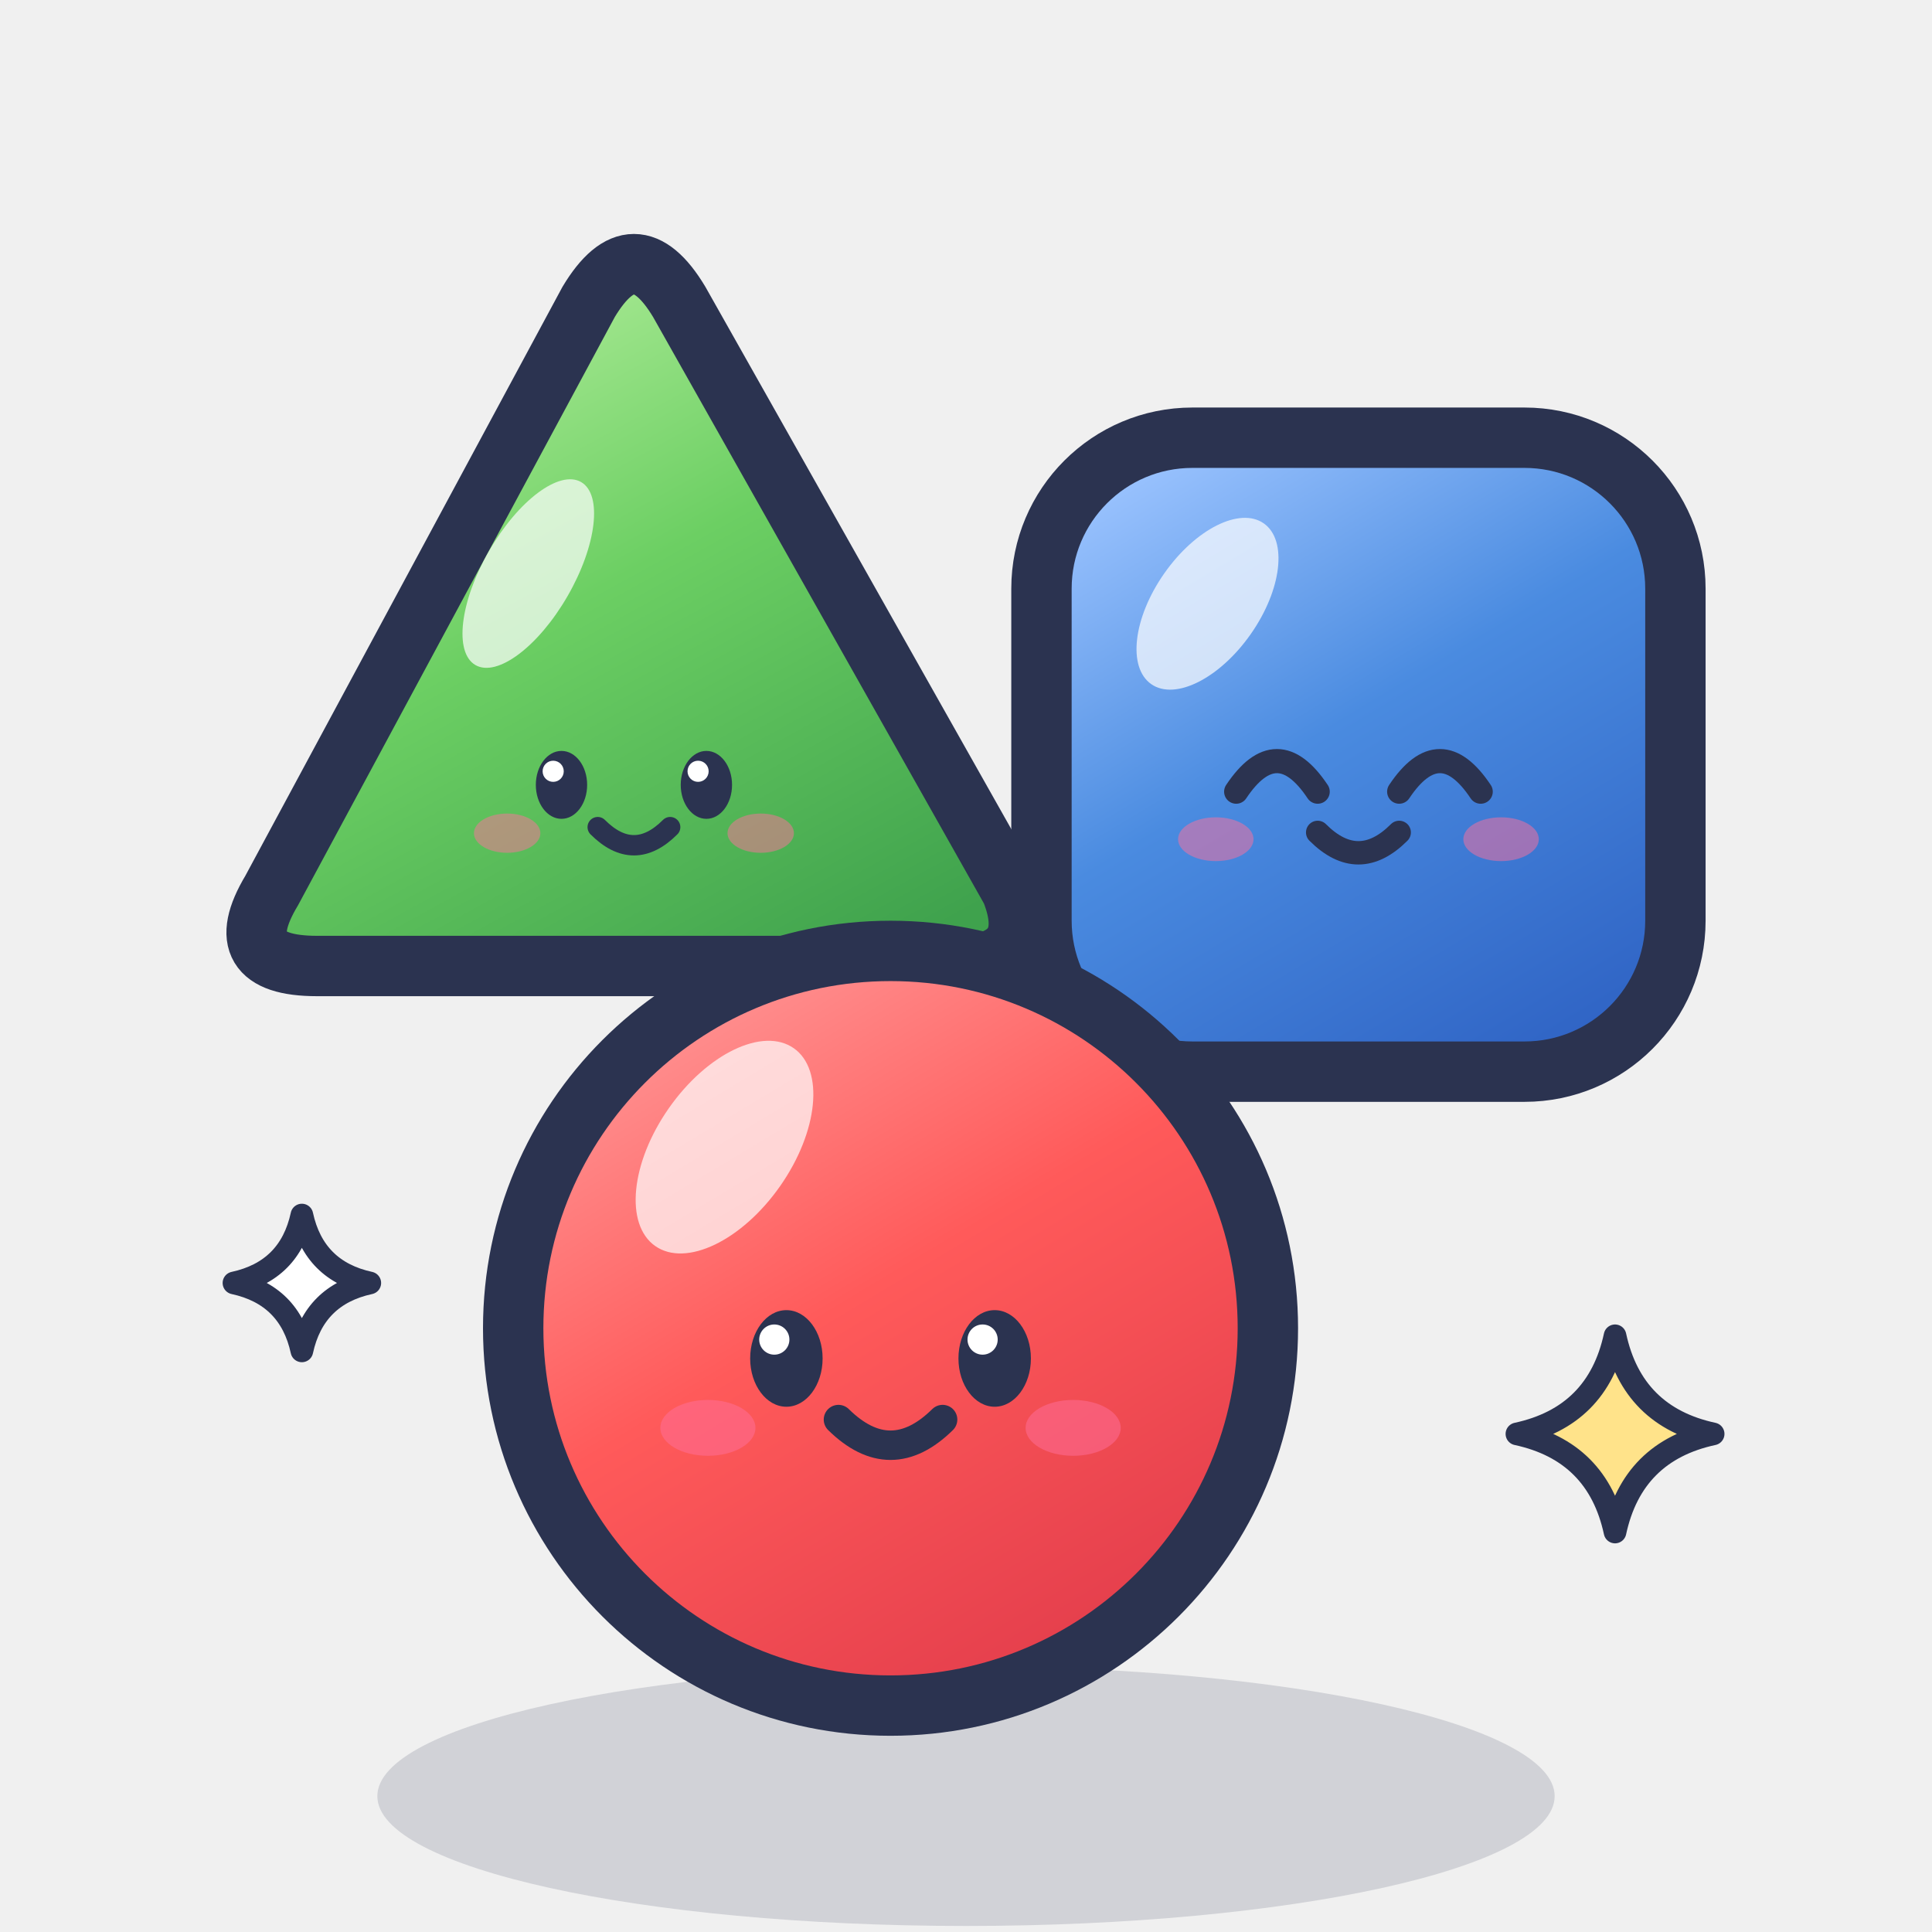
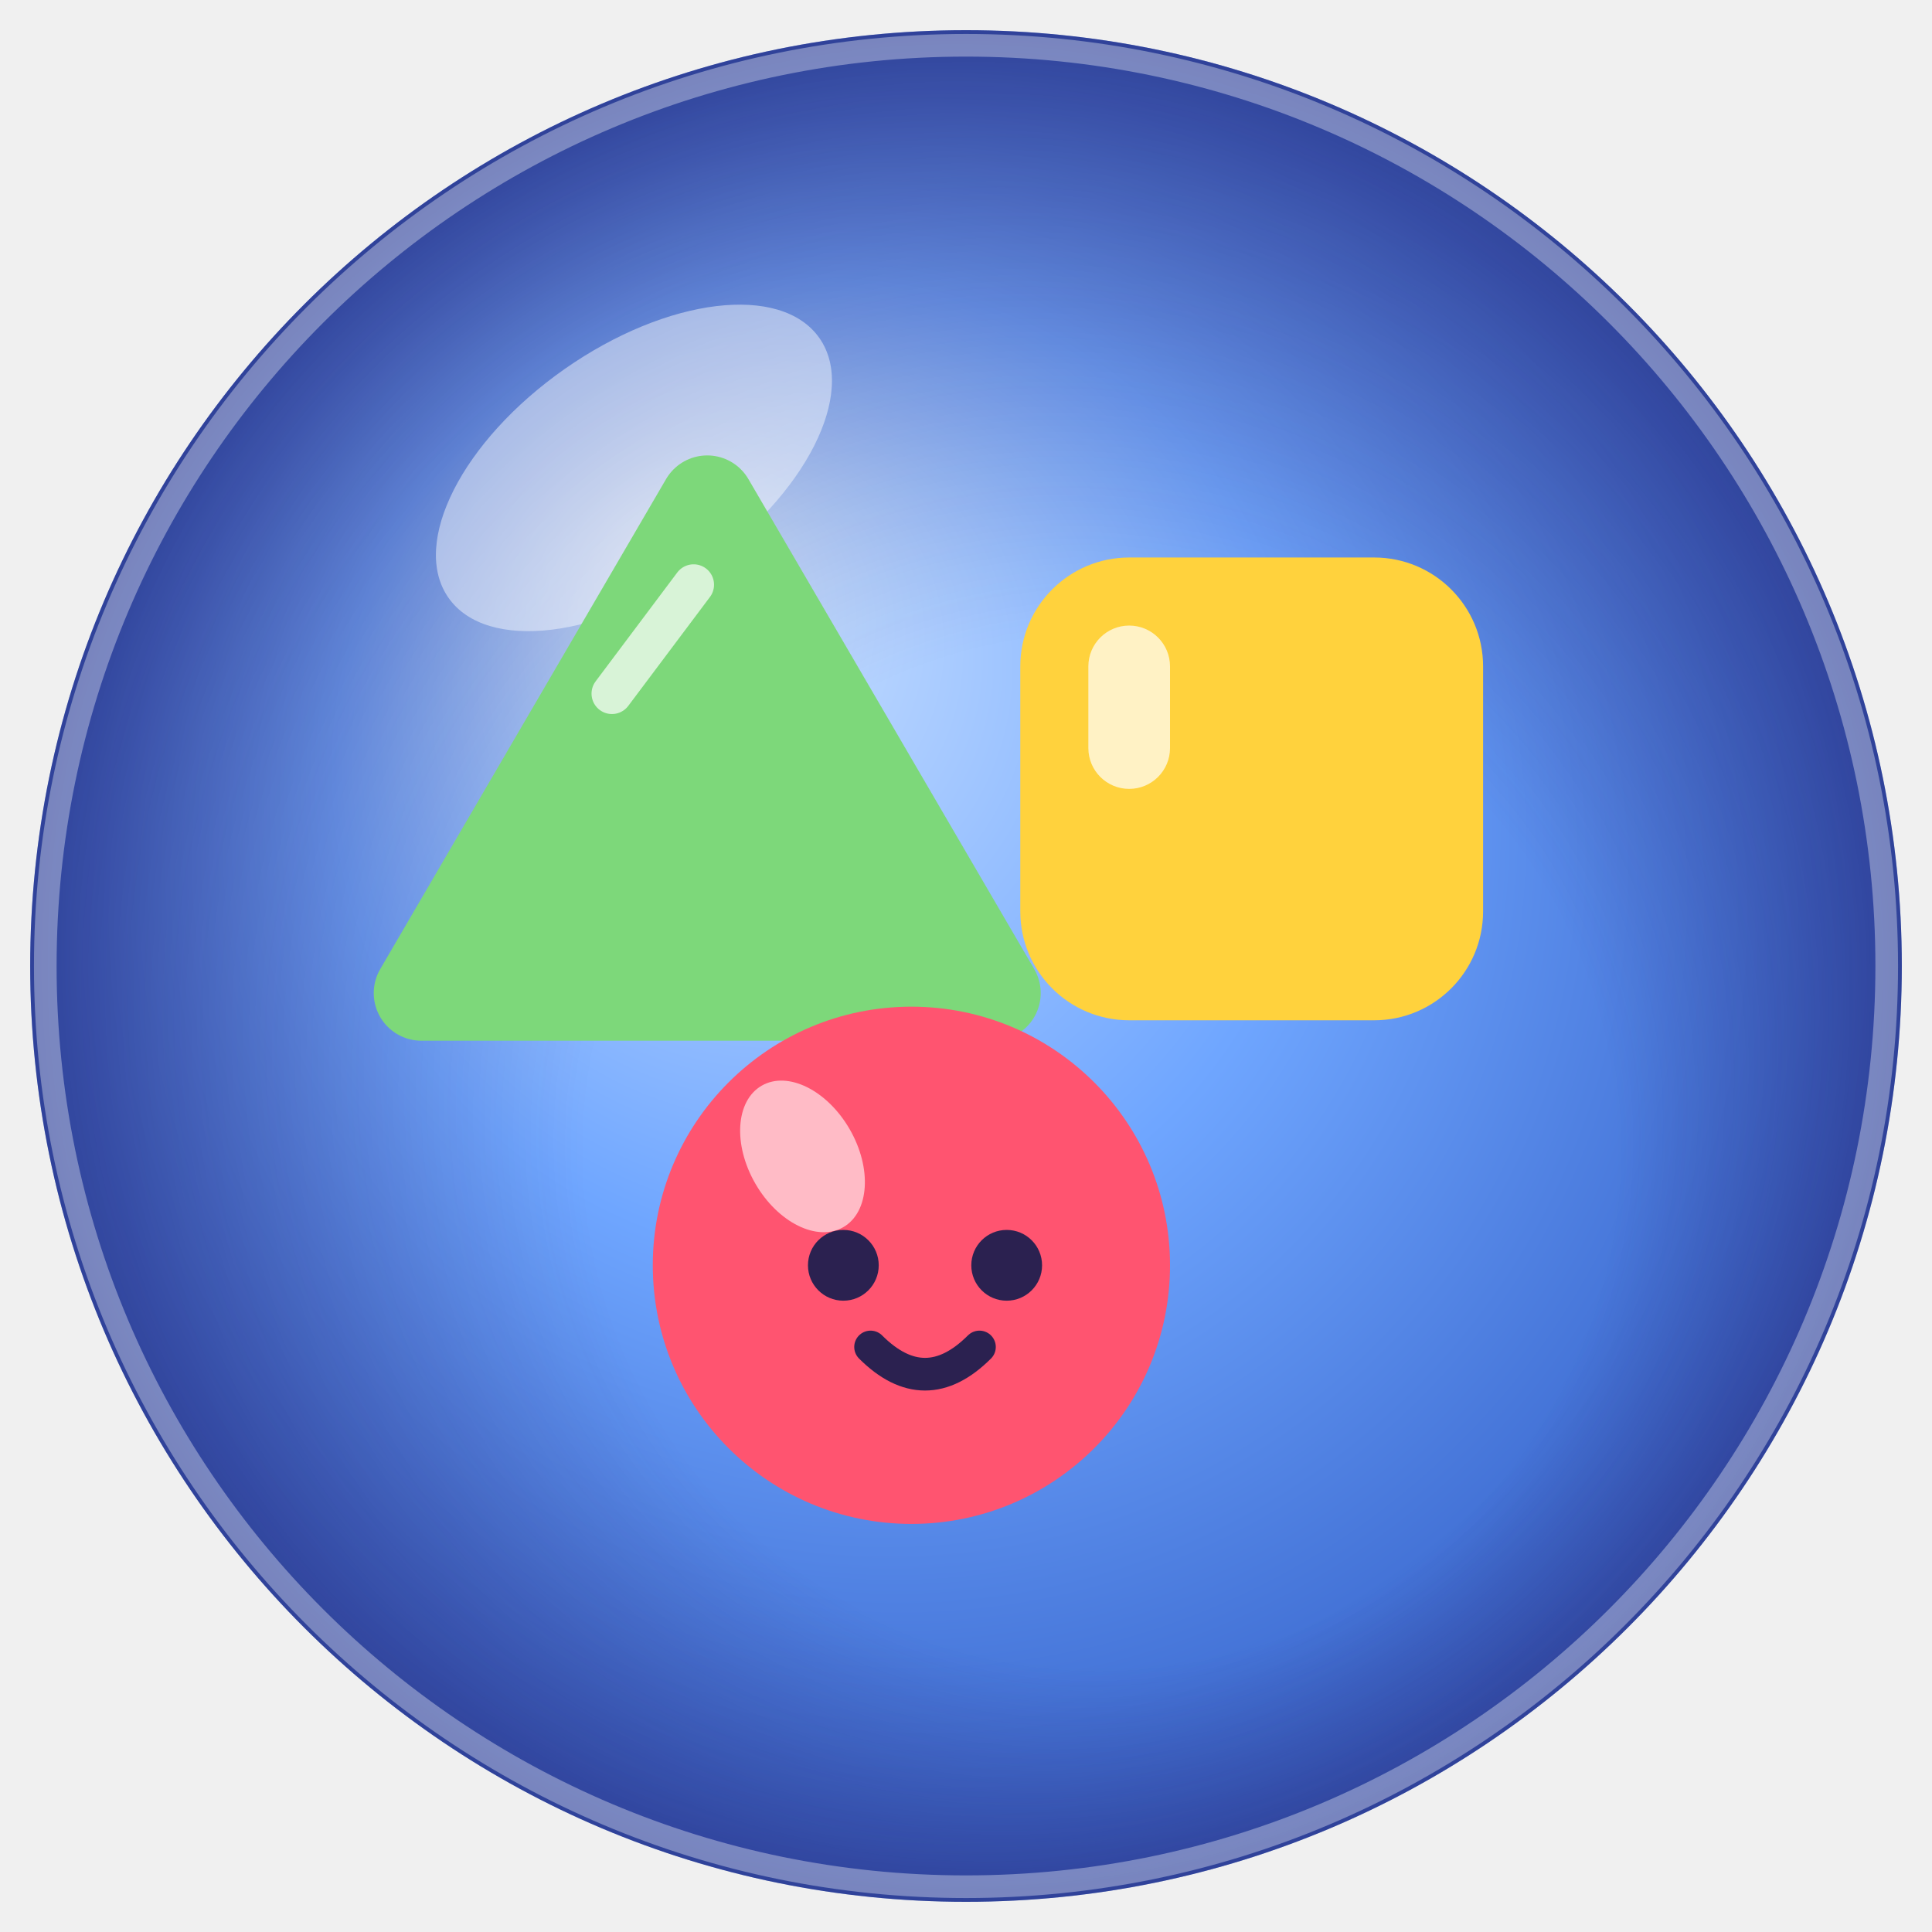
<svg xmlns="http://www.w3.org/2000/svg" width="256" height="256" viewBox="0 0 256 256">
  <defs>
-     <linearGradient id="g_verde" x1="0.2" y1="0" x2="0.8" y2="1">
-       <stop offset="0" stop-color="#B8F0A0" />
-       <stop offset="0.45" stop-color="#6CCF63" />
-       <stop offset="1" stop-color="#3FA24D" />
-     </linearGradient>
-     <linearGradient id="g_azul" x1="0.2" y1="0" x2="0.8" y2="1">
-       <stop offset="0" stop-color="#9CC4FF" />
-       <stop offset="0.45" stop-color="#4A8BE0" />
-       <stop offset="1" stop-color="#2F63C4" />
-     </linearGradient>
-     <linearGradient id="g_rojo" x1="0.2" y1="0" x2="0.8" y2="1">
-       <stop offset="0" stop-color="#FF9A9A" />
-       <stop offset="0.45" stop-color="#FF5A5A" />
-       <stop offset="1" stop-color="#E03A4A" />
-     </linearGradient>
+     <radialGradient id="g_esfera" cx="50%" cy="50%" r="50%" fx="34%" fy="28%">
+       <stop offset="0" stop-color="#d6e8ff" />
+       <stop offset=".52" stop-color="#6fa6ff" />
+       <stop offset="1" stop-color="#3460c8" />
+     </radialGradient>
+     <radialGradient id="g_volumen" cx="50%" cy="50%" r="50%" fx="66%" fy="72%">
+       <stop offset=".55" stop-color="#28104e" stop-opacity="0" />
+       <stop offset="1" stop-color="#28104e" stop-opacity=".38" />
+     </radialGradient>
  </defs>
-   <ellipse cx="128" cy="238" rx="78" ry="17.2" fill="#2B3350" opacity="0.16" />
-   <path d="M78 40 Q84 30 90 40 L134 118 Q138 128 126 128 L42 128 Q30 128 36 118 Z" fill="url(#g_verde)" stroke="#2B3350" stroke-width="8" stroke-linejoin="round" />
-   <ellipse cx="70" cy="76" rx="6" ry="14" fill="#FFFFFF" opacity="0.7" transform="rotate(30 70 76)" />
-   <ellipse cx="74.4" cy="104.0" rx="3.4" ry="4.5" fill="#2B3350" />
-   <circle cx="73.3" cy="102.2" r="1.4" fill="#FFFFFF" />
-   <ellipse cx="67.2" cy="110.4" rx="4.4" ry="2.6" fill="#FF6F9C" opacity="0.5" />
-   <ellipse cx="93.6" cy="104.0" rx="3.4" ry="4.5" fill="#2B3350" />
-   <circle cx="92.5" cy="102.2" r="1.4" fill="#FFFFFF" />
-   <ellipse cx="100.8" cy="110.4" rx="4.4" ry="2.6" fill="#FF6F9C" opacity="0.5" />
-   <path d="M79.2 109.6 Q84.0 114.4 88.8 109.6" fill="none" stroke="#2B3350" stroke-width="2.7" stroke-linecap="round" />
-   <rect x="138" y="58" width="84" height="84" rx="20" fill="url(#g_azul)" stroke="#2B3350" stroke-width="8" />
-   <ellipse cx="160" cy="80" rx="7" ry="13" fill="#FFFFFF" opacity="0.7" transform="rotate(35 160 80)" />
-   <path d="M163.8 104.9 Q169.2 96.8 174.6 104.9" fill="none" stroke="#2B3350" stroke-width="3.2" stroke-linecap="round" />
-   <ellipse cx="161.1" cy="111.2" rx="5.0" ry="2.9" fill="#FF6F9C" opacity="0.5" />
-   <path d="M185.4 104.9 Q190.8 96.8 196.2 104.9" fill="none" stroke="#2B3350" stroke-width="3.2" stroke-linecap="round" />
-   <ellipse cx="198.9" cy="111.2" rx="5.0" ry="2.9" fill="#FF6F9C" opacity="0.5" />
-   <path d="M174.6 110.3 Q180.0 115.7 185.4 110.3" fill="none" stroke="#2B3350" stroke-width="3.1" stroke-linecap="round" />
-   <circle cx="118" cy="176" r="50" fill="url(#g_rojo)" stroke="#2B3350" stroke-width="8" />
-   <ellipse cx="96" cy="152" rx="9" ry="16" fill="#FFFFFF" opacity="0.7" transform="rotate(35 96 152)" />
-   <ellipse cx="104.2" cy="180.0" rx="4.8" ry="6.4" fill="#2B3350" />
-   <circle cx="102.6" cy="177.5" r="2.0" fill="#FFFFFF" />
-   <ellipse cx="93.8" cy="189.2" rx="6.3" ry="3.7" fill="#FF6F9C" opacity="0.5" />
-   <ellipse cx="131.8" cy="180.0" rx="4.8" ry="6.4" fill="#2B3350" />
-   <circle cx="130.2" cy="177.5" r="2.0" fill="#FFFFFF" />
-   <ellipse cx="142.2" cy="189.2" rx="6.3" ry="3.7" fill="#FF6F9C" opacity="0.5" />
-   <path d="M111.1 188.1 Q118.0 194.9 124.9 188.1" fill="none" stroke="#2B3350" stroke-width="3.9" stroke-linecap="round" />
-   <path d="M214 177 Q216.3 187.7 227 190 Q216.3 192.3 214 203 Q211.7 192.3 201 190 Q211.7 187.7 214 177 Z" fill="#FFE38A" stroke="#2B3350" stroke-width="3" stroke-linejoin="round" />
-   <path d="M40 161 Q41.6 168.4 49 170 Q41.6 171.6 40 179 Q38.4 171.6 31 170 Q38.4 168.4 40 161 Z" fill="#FFFFFF" stroke="#2B3350" stroke-width="3" stroke-linejoin="round" />
+   <circle cx="128" cy="128" r="124" fill="url(#g_esfera)" />
+   <circle cx="128" cy="128" r="124" fill="url(#g_volumen)" />
+   <ellipse cx="84" cy="62" rx="30" ry="16" fill="#fff" opacity=".45" transform="rotate(-35 84 62)" />
+   <circle cx="128" cy="128" r="122" fill="none" stroke="#fff" stroke-opacity=".35" stroke-width="3" />
+   <g transform="translate(37.8 37.8) scale(1.8036)">
+     <path d="M31 16 L52 52 L10 52 Z" fill="#7dd87a" stroke="#7dd87a" stroke-width="7" stroke-linejoin="round" />
+     <path d="M24 30 L30 22" stroke="#fff" stroke-width="3" stroke-linecap="round" opacity=".7" />
+     <rect x="54" y="20" width="34" height="34" rx="8" fill="#ffd23d" />
+     <rect x="59" y="25" width="6" height="12" rx="3" fill="#fff" opacity=".7" />
+     <circle cx="46" cy="72" r="19" fill="#ff5470" />
+     <ellipse cx="38" cy="64" rx="4" ry="6" fill="#fff" opacity=".6" transform="rotate(-30 38 64)" />
+     <g transform="translate(47 74)">
+       <circle cx="-6" cy="-2" r="2.6" fill="#2B2150" />
+       <circle cx="6" cy="-2" r="2.6" fill="#2B2150" />
+       <path d="M-4 4 Q0 8 4 4" stroke="#2B2150" stroke-width="2.4" fill="none" stroke-linecap="round" />
+     </g>
+   </g>
</svg>
